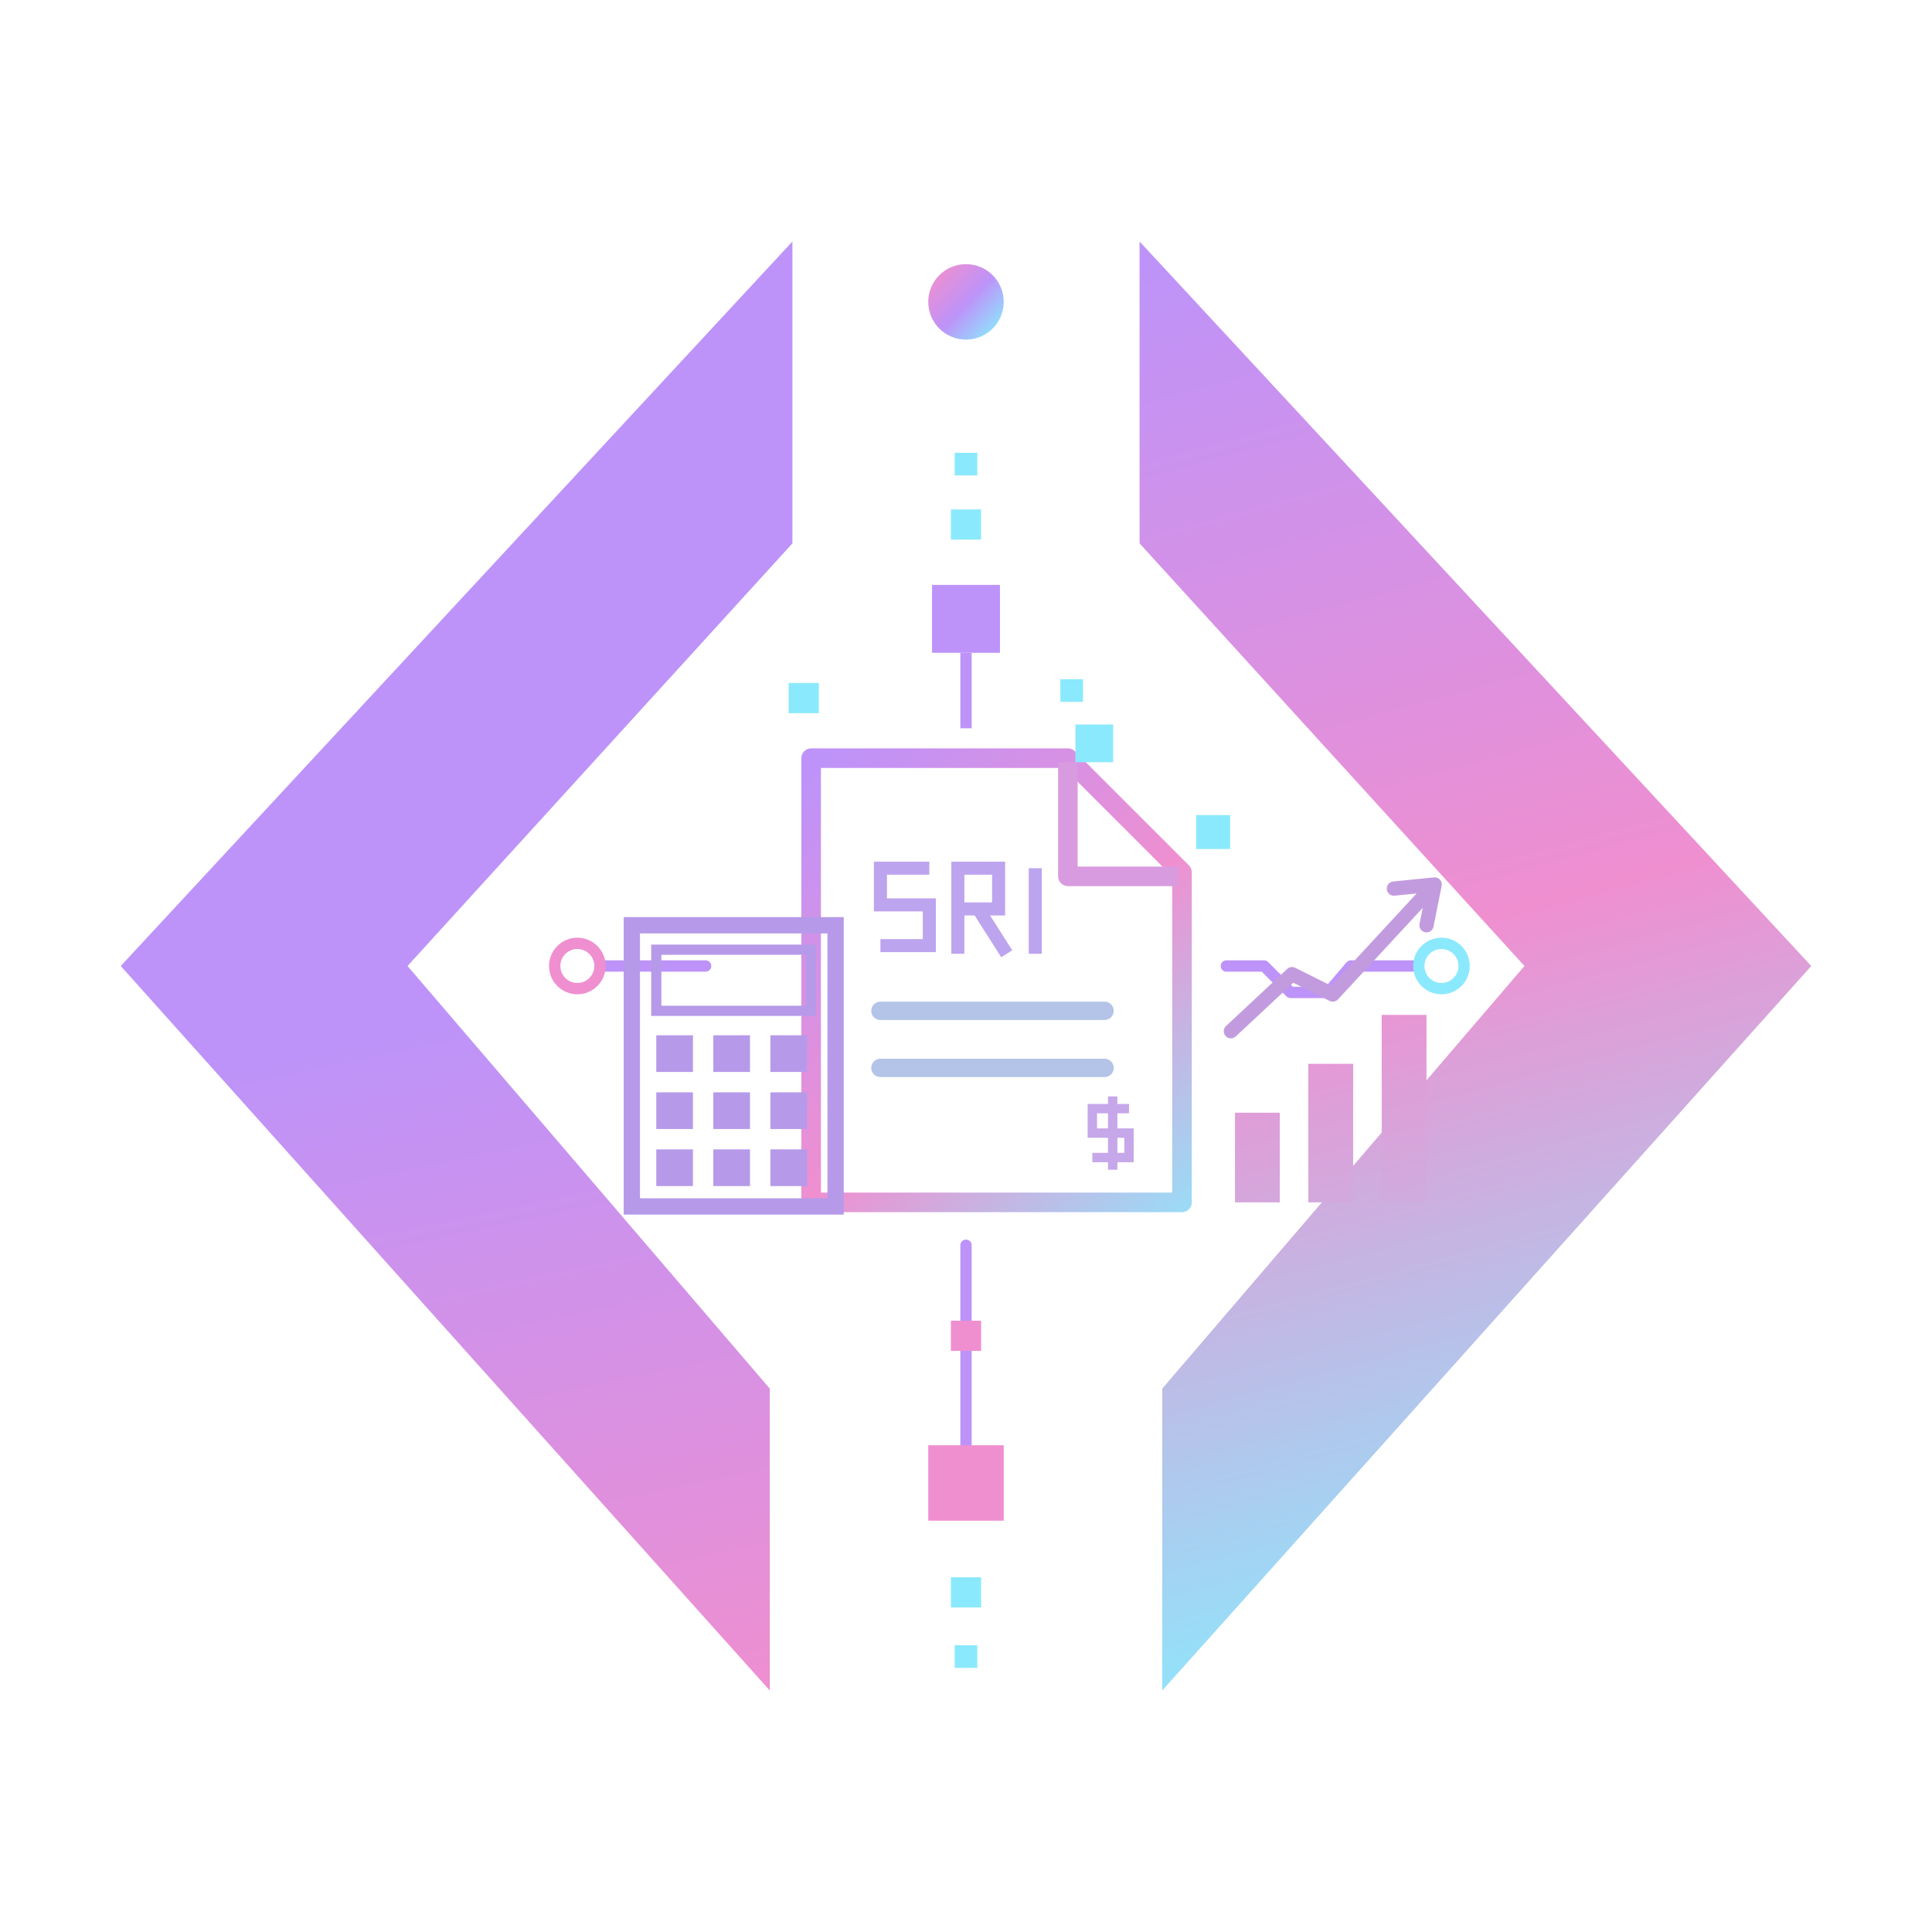
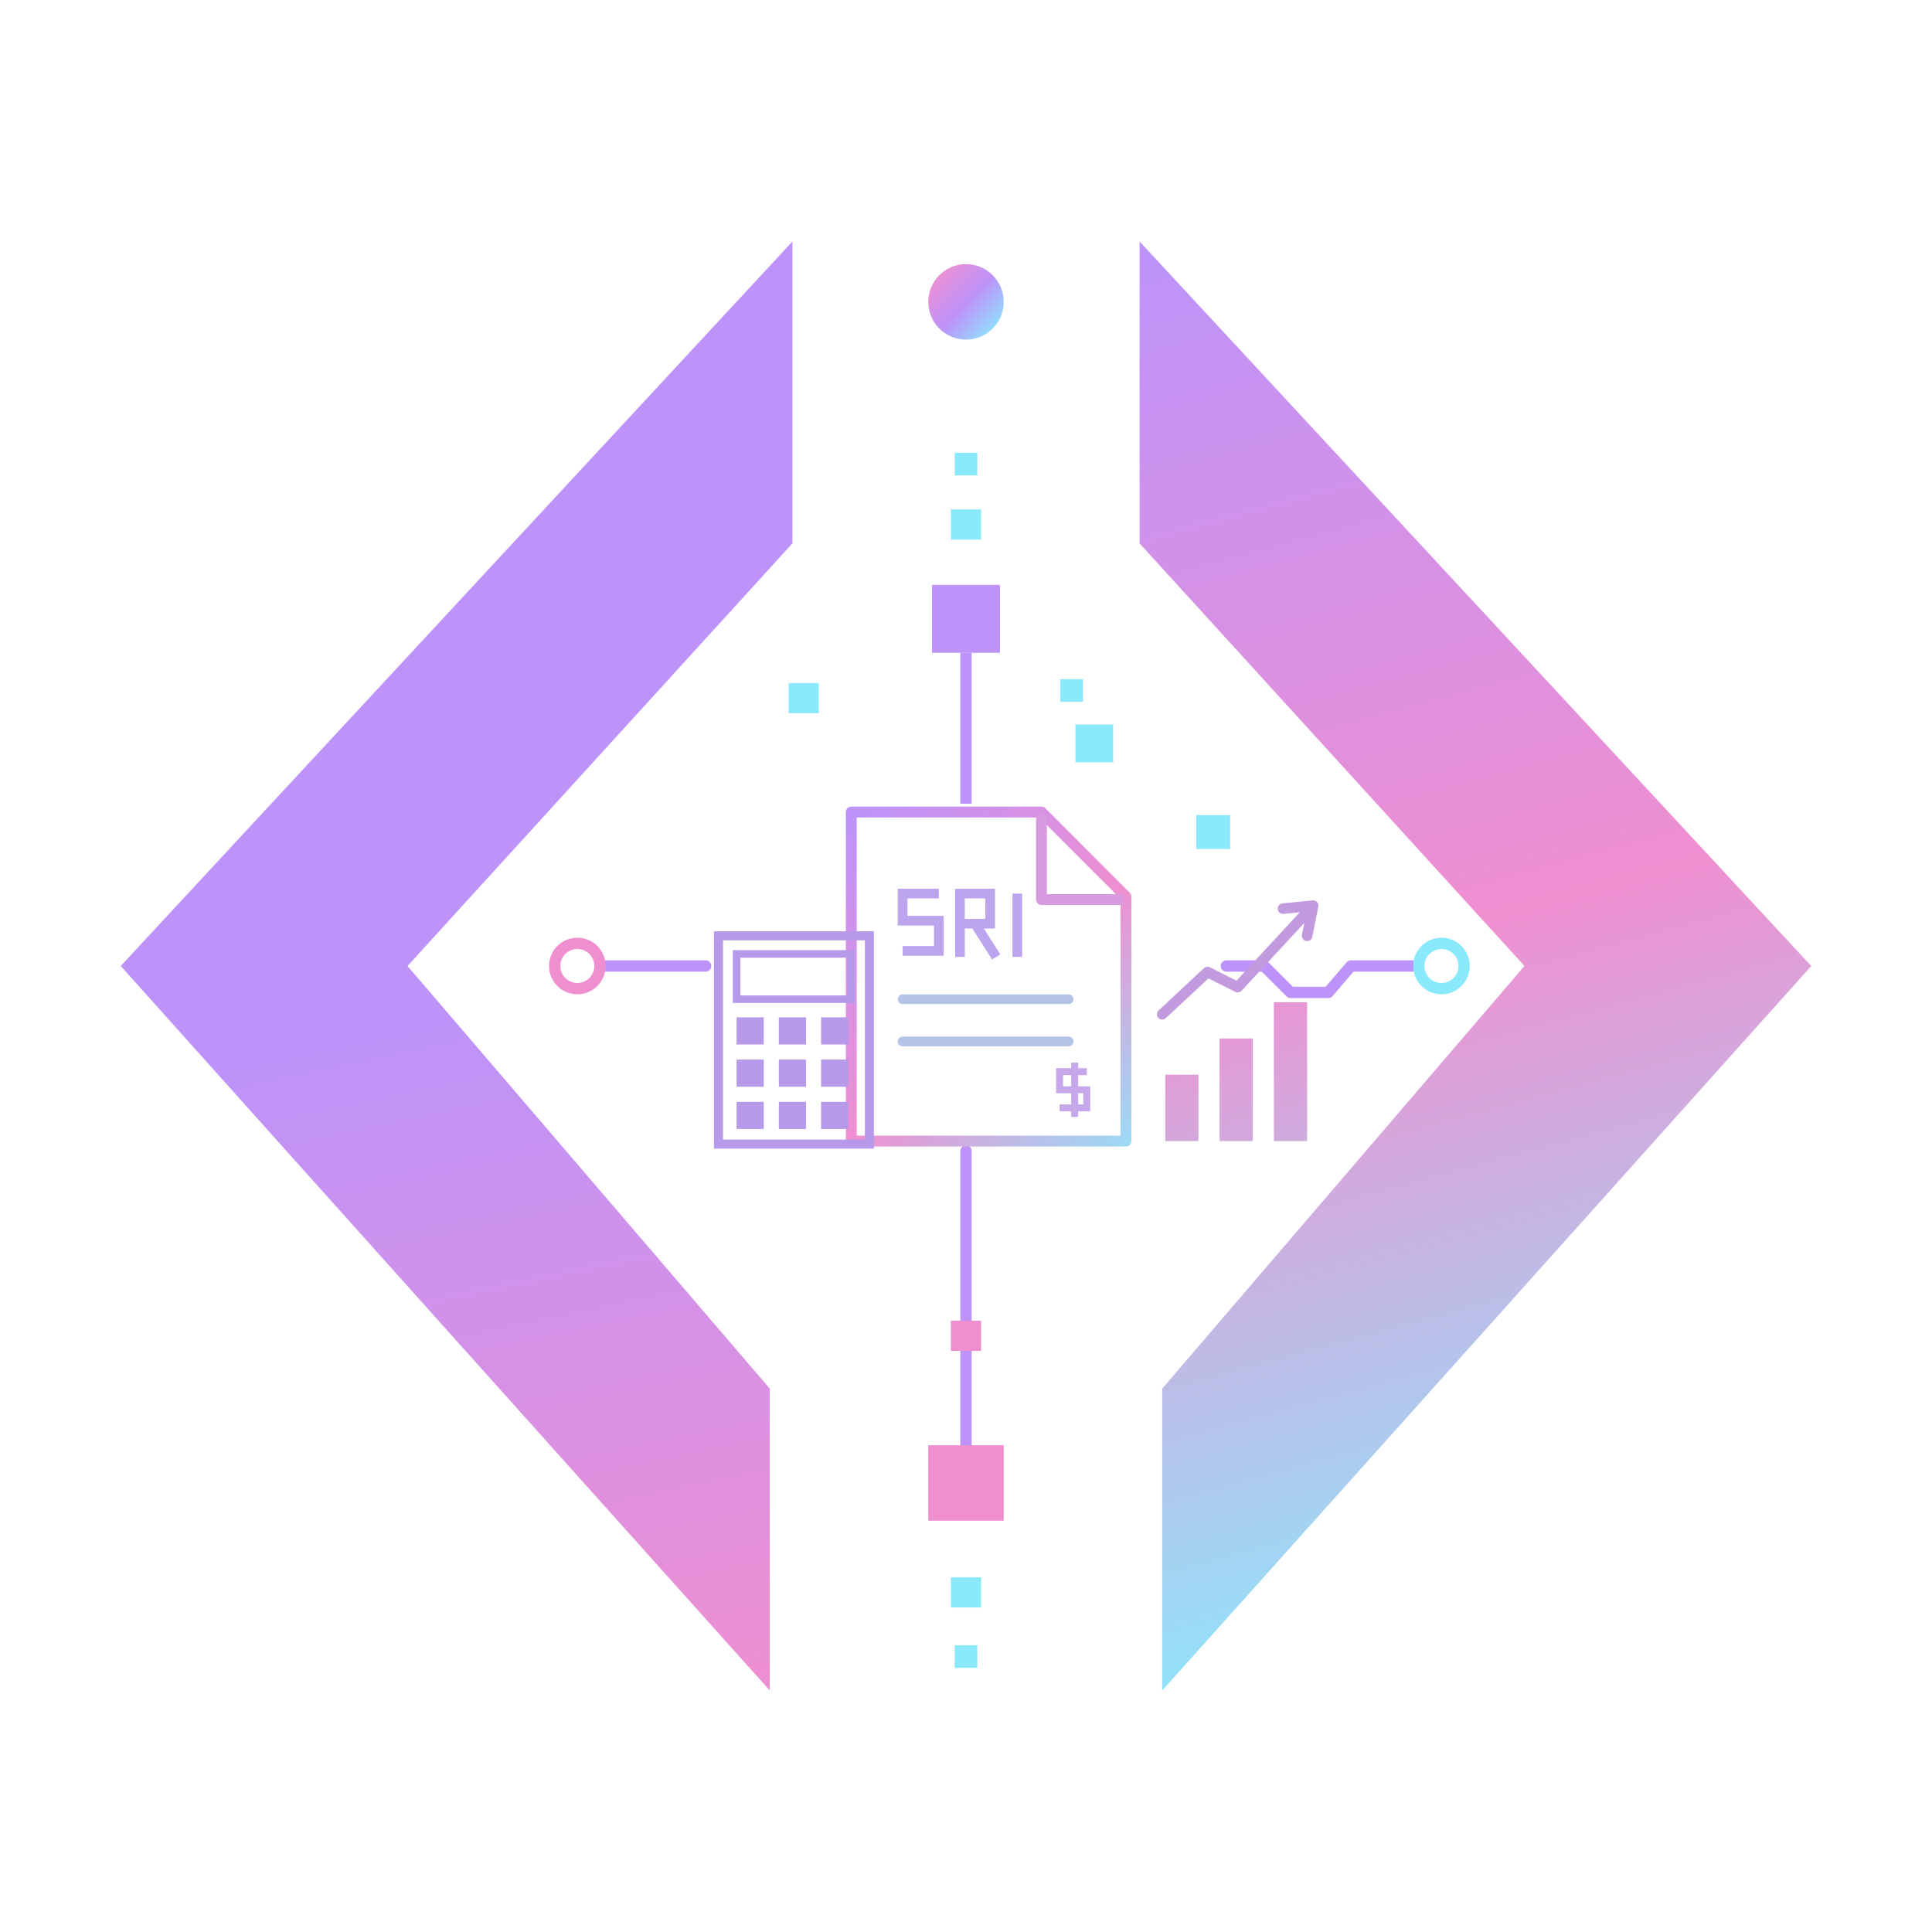
<svg xmlns="http://www.w3.org/2000/svg" viewBox="0 0 512 512" role="img" aria-label="NysaLedger">
  <defs>
    <linearGradient id="left" x1="150" y1="65" x2="230" y2="445" gradientUnits="userSpaceOnUse">
      <stop stop-color="#bd93f9" />
      <stop offset=".5" stop-color="#bd93f9" />
      <stop offset="1" stop-color="#ef8fd0" />
    </linearGradient>
    <linearGradient id="right" x1="300" y1="70" x2="400" y2="440" gradientUnits="userSpaceOnUse">
      <stop stop-color="#bd93f9" />
      <stop offset=".5" stop-color="#ef8fd0" />
      <stop offset="1" stop-color="#8be9fd" />
    </linearGradient>
    <linearGradient id="orb" x1="248" y1="72" x2="265" y2="88" gradientUnits="userSpaceOnUse">
      <stop stop-color="#ef8fd0" />
      <stop offset=".5" stop-color="#bd93f9" />
      <stop offset="1" stop-color="#8be9fd" />
    </linearGradient>
    <linearGradient id="ledger" x1="210" y1="215" x2="315" y2="328" gradientUnits="userSpaceOnUse">
      <stop stop-color="#bd93f9" />
      <stop offset=".5" stop-color="#ef8fd0" />
      <stop offset="1" stop-color="#8be9fd" />
    </linearGradient>
    <radialGradient id="orb-aura">
      <stop stop-color="#bd93f9" stop-opacity=".55" />
      <stop offset="1" stop-color="#bd93f9" stop-opacity="0" />
    </radialGradient>
  </defs>
  <path d="M210 64V144L108 256 204 368V448L32 256Z" fill="url(#left)" />
  <path d="M302 64 480 256 308 448V368L404 256 302 144Z" fill="url(#right)" />
  <circle class="ledger-orb" cx="256" cy="80" r="10" fill="url(#orb)" />
  <g fill="#8be9fd">
    <path d="M253 120h6v6h-6zM252 135h8v8h-8z" />
  </g>
  <path d="M247 155h18v18h-18z" fill="#bd93f9" />
-   <path d="M256 173v20" stroke="#bd93f9" stroke-width="3" />
+   <path d="M256 173v40" stroke="#bd93f9" stroke-width="3" />
  <g fill="none" stroke="#bd93f9" stroke-width="3" stroke-linecap="round" stroke-linejoin="round">
    <path d="M160 256h27M325 256h10l7 7h10l6-7h17" />
-     <path d="M256 330v53" />
+     <path d="M256 305v78" />
  </g>
  <circle cx="153" cy="256" r="6" fill="none" stroke="#ef8fd0" stroke-width="3" />
  <circle cx="382" cy="256" r="6" fill="none" stroke="#8be9fd" stroke-width="3" />
-   <g transform="translate(-20.48 -20.48) scale(1.08)">
-     <path d="M218 314V205h63l28 28v81Z" fill="none" stroke="url(#ledger)" stroke-width="4.8" stroke-linejoin="round" />
-     <path d="M281 206v28h27" fill="none" stroke="#d99bdf" stroke-width="4.8" stroke-linejoin="round" />
+   <g class="ledger-finance" transform="translate(51.2 51.2) scale(.8)">
+     <path d="M218 314V205h63l28 28v81Z" fill="none" stroke="url(#ledger)" stroke-width="3.6" stroke-linejoin="round" />
+     <path d="M281 206v28h27" fill="none" stroke="#d99bdf" stroke-width="3.6" stroke-linejoin="round" />
    <path d="M247 232h-12v9h12v10h-12 M254 253v-21h10v10h-10m5 0 7 11 M273 232v21" fill="none" stroke="#bda4ee" stroke-width="3.2" />
-     <path d="M235 267h55M235 281h55" stroke="#b3c4e8" stroke-width="4.5" stroke-linecap="round" />
+     <path d="M235 267h55M235 281h55" stroke="#b3c4e8" stroke-width="3.2" stroke-linecap="round" />
    <path d="M296 291h-9v6h9v6h-9m5-15v18" fill="none" stroke="#c6a7ea" stroke-width="2.3" />
-     <path d="M174 246h50v69h-50Z" fill="none" stroke="#b69ae9" stroke-width="4" />
+     <path d="M174 246h50v69h-50Z" fill="none" stroke="#b69ae9" stroke-width="3" />
    <path d="M180 252h38v15h-38Z" fill="none" stroke="#b69ae9" stroke-width="2.5" />
    <g fill="#b69ae9">
      <path d="M180 273h9v9h-9zm14 0h9v9h-9zm14 0h9v9h-9zm-28 14h9v9h-9zm14 0h9v9h-9zm14 0h9v9h-9zm-28 14h9v9h-9zm14 0h9v9h-9zm14 0h9v9h-9z" />
    </g>
    <g fill="url(#right)">
      <path d="M322 292h11v22h-11zM340 280h11v34h-11zM358 268h11v46h-11z" />
    </g>
    <path d="m321 272 15-14 10 5 25-27m-10 1 10-1-2 10" fill="none" stroke="#c29bdf" stroke-width="3.5" stroke-linecap="round" stroke-linejoin="round" />
  </g>
  <g fill="#8be9fd">
    <path d="M209 181h8v8h-8zM281 180h6v6h-6zM285 192h10v10h-10zM317 216h9v9h-9z" />
  </g>
  <path d="M252 350h8v8h-8zM246 383h20v20h-20z" fill="#ef8fd0" />
  <path d="M252 418h8v8h-8zM253 436h6v6h-6z" fill="#8be9fd" />
</svg>
